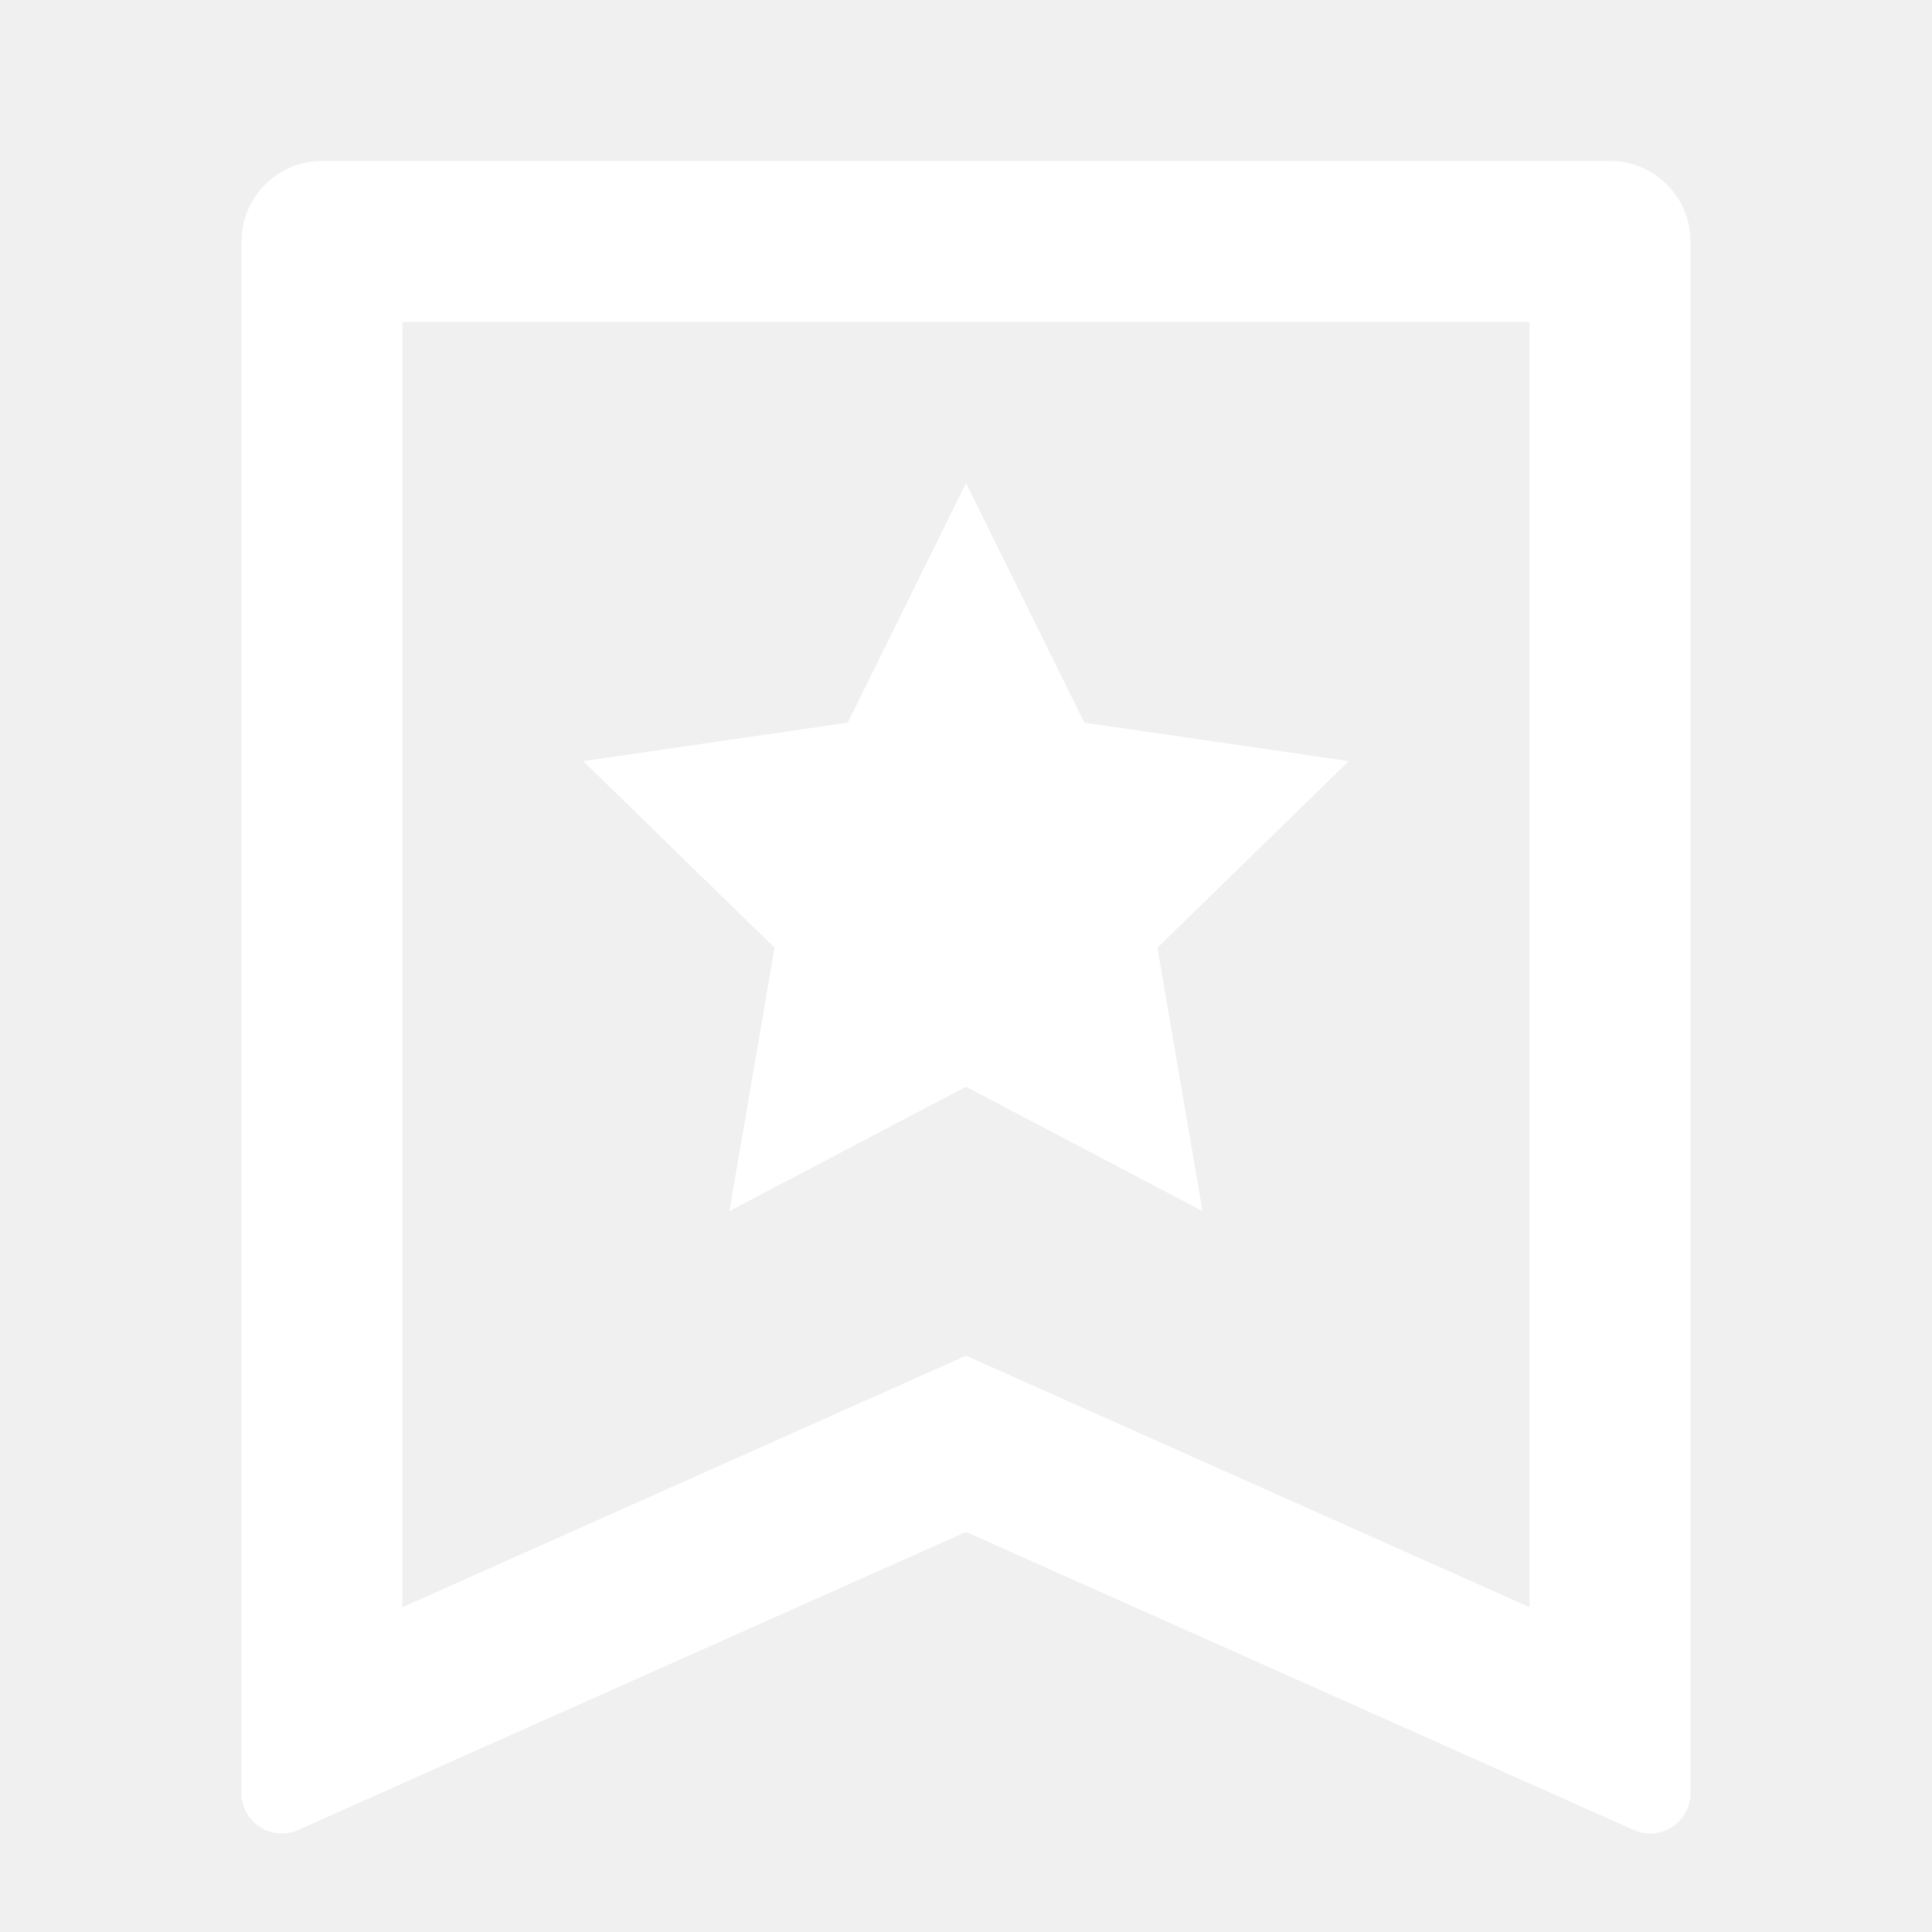
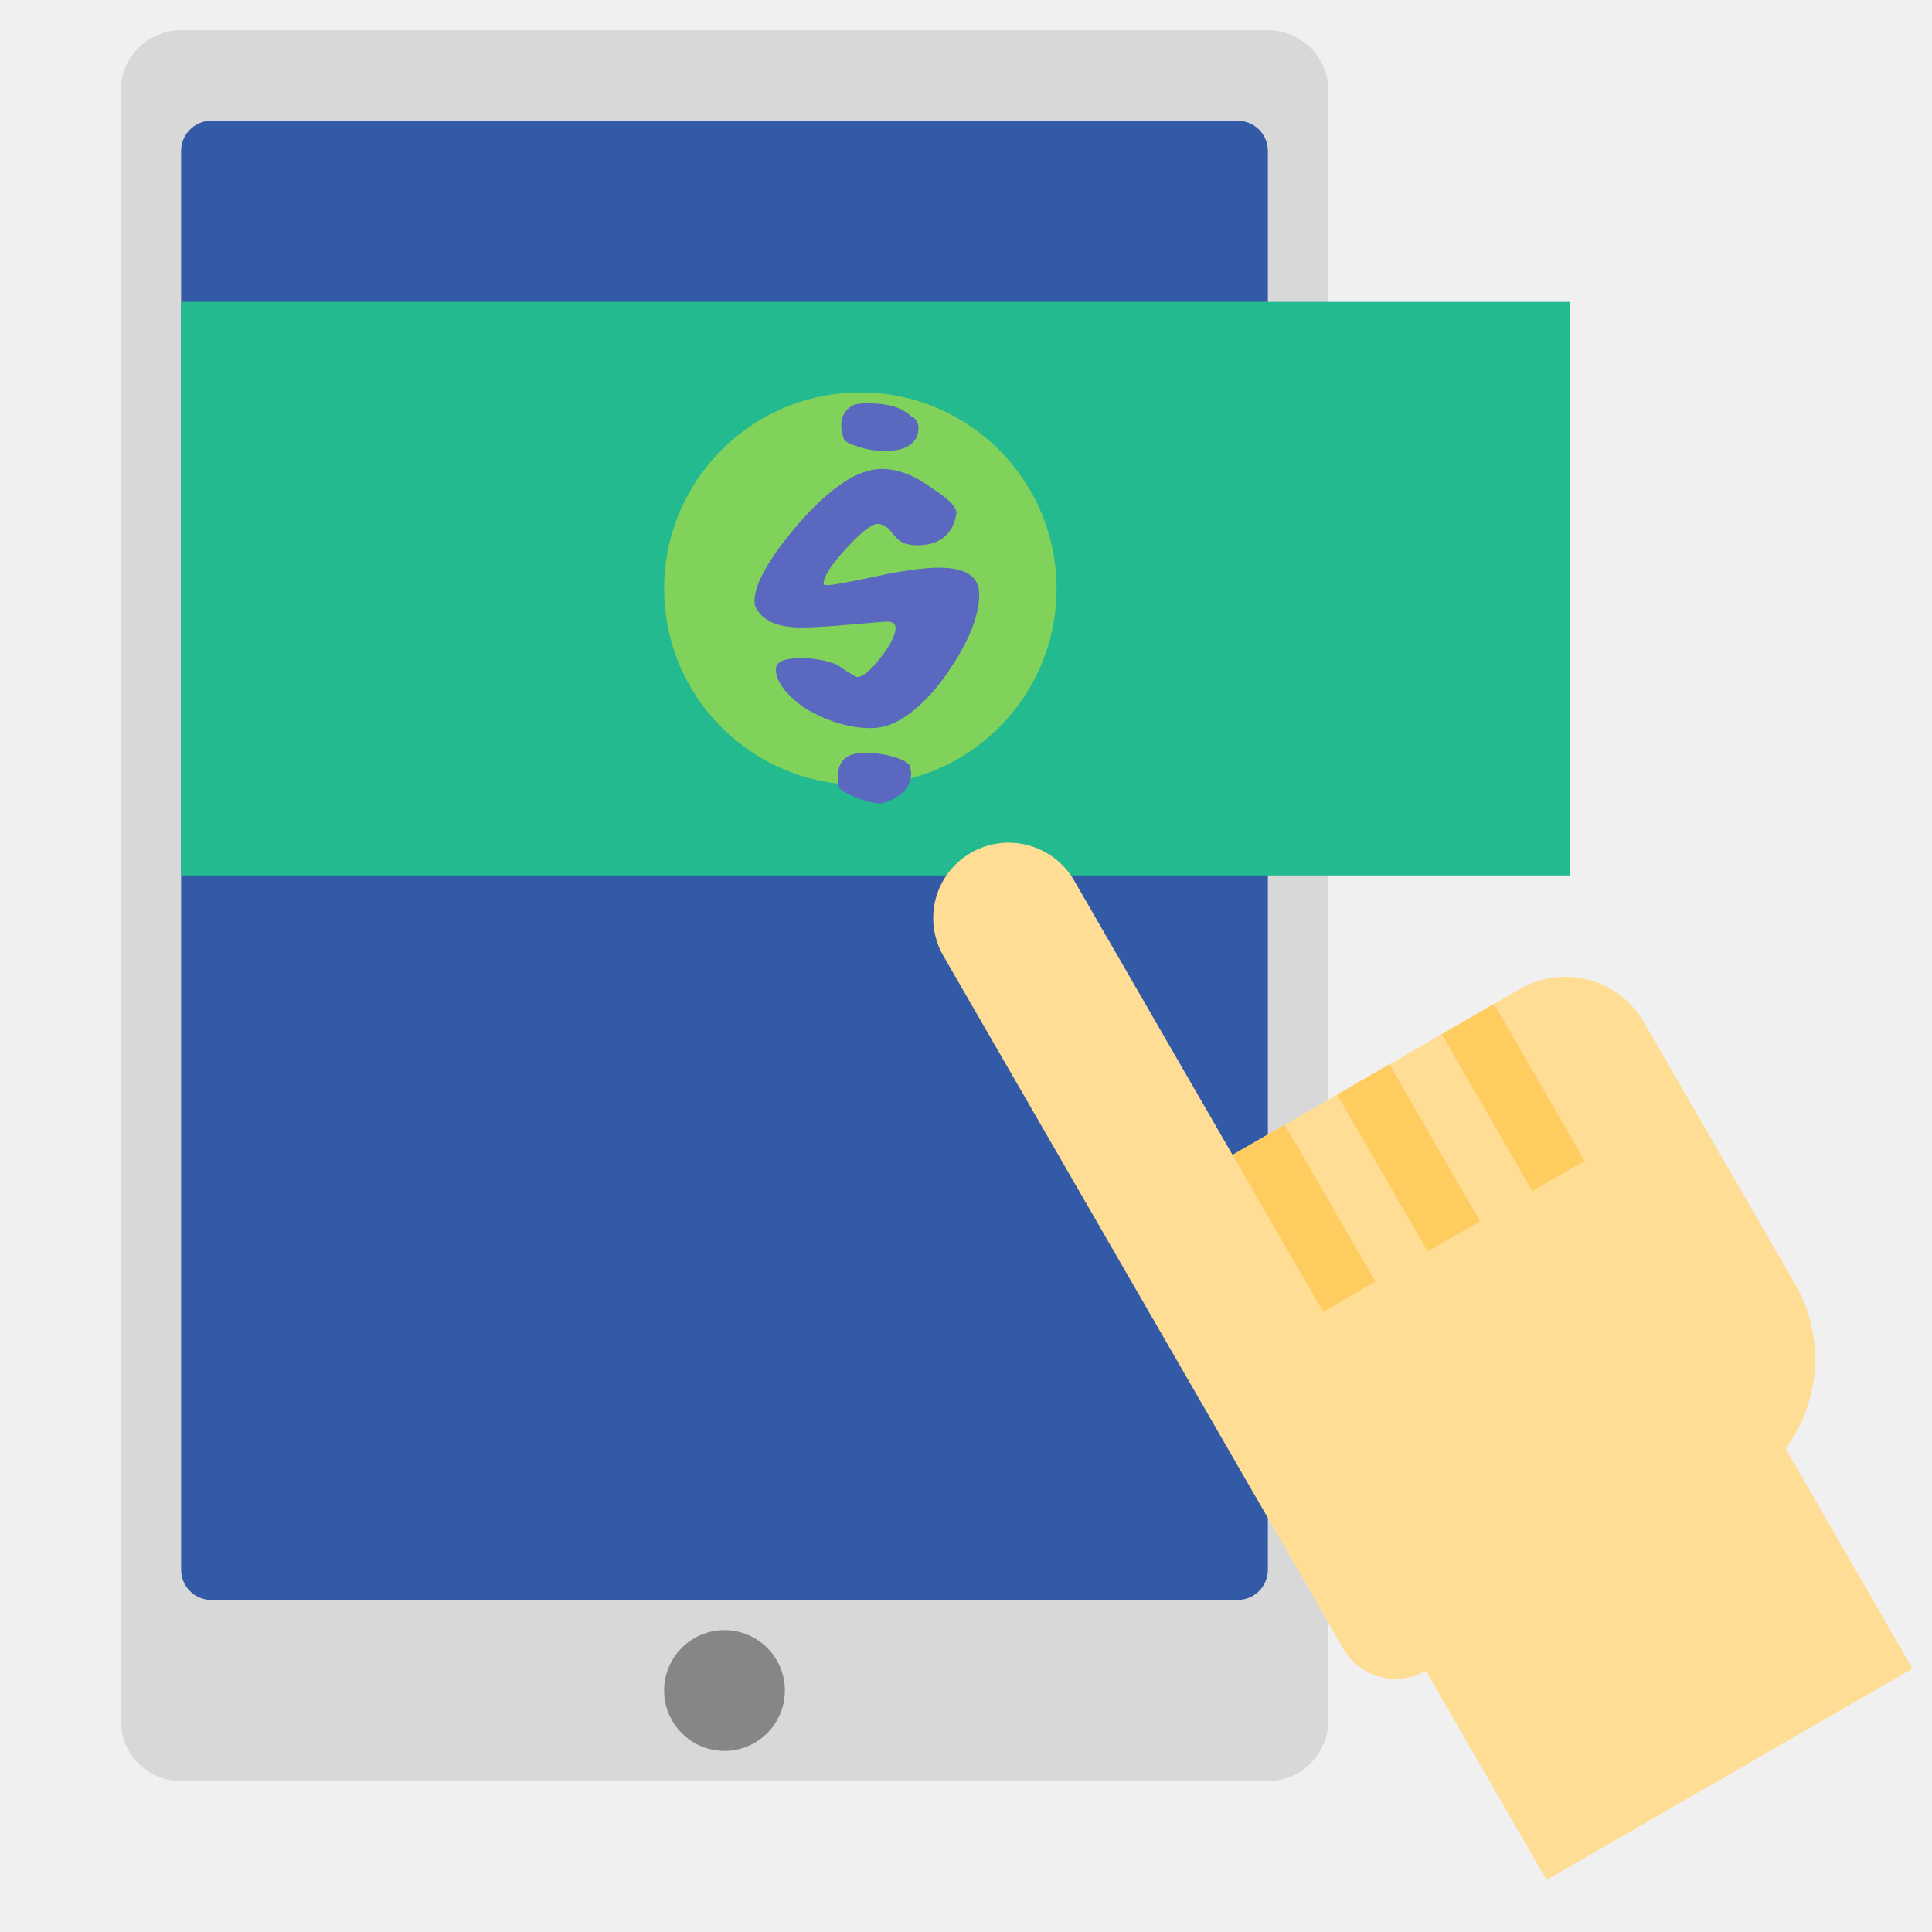
- <svg xmlns="http://www.w3.org/2000/svg" viewBox="0 0 24 24" height="24" width="24" fill="white">
-   <g>
-     <path fill="none" d="M0 0h24v24H0z" />
-     <path d="M4 2h16a1 1 0 0 1 1 1v19.276a.5.5 0 0 1-.704.457L12 19.03l-8.296 3.702A.5.5 0 0 1 3 22.276V3a1 1 0 0 1 1-1zm15 17.965V4H5v15.965l7-3.124 7 3.124zM12 13.5l-2.939 1.545.561-3.272-2.377-2.318 3.286-.478L12 6l1.47 2.977 3.285.478-2.377 2.318.56 3.272L12 13.5z" />
+ <svg xmlns="http://www.w3.org/2000/svg" width="128" height="128" viewBox="0 0 64 64">
+   <g fill="none" fill-rule="evenodd">
+     <rect width="58" height="40" x="-5" y="10" fill="#D8D8D8" rx="2" transform="rotate(90 24 30)" />
+     <circle cx="24" cy="56" r="2" fill="#868686" transform="rotate(90 24 56)" />
+     <rect width="49" height="36" x="-.5" y="10.5" fill="#325AA6" rx="1" transform="rotate(90 24 28.5)" />
+     <rect width="46" height="19" x="6" y="10" fill="#22BA8E" />
+     <circle cx="28.5" cy="19.5" r="6.5" fill="#80D25B" />
+     <rect width="14" height="12" x="47.294" y="47.579" fill="#FFDD95" transform="rotate(-30 54.294 53.579)" />
+     <path fill="#FFDD95" d="M41.477,35.673 L52.477,35.673 C54.134,35.673 55.477,37.026 55.477,38.666 L55.477,48.683 C55.477,51.439 53.242,53.673 50.485,53.673 L38.475,53.673 C37.372,53.673 36.477,52.781 36.477,51.678 L36.477,37.92 L36.477,25.176 C36.477,23.794 37.587,22.673 38.977,22.673 C40.358,22.673 41.477,23.799 41.477,25.176 L41.477,35.673 Z" transform="rotate(-30 45.977 38.173)" />
+     <path stroke="#FFCC60" stroke-linecap="square" stroke-width="2" d="M43.196,38.356 L43.196,42.356" transform="rotate(-30 43.196 40.356)" />
+     <path stroke="#FFCC60" stroke-linecap="square" stroke-width="2" d="M46.66,36.356 L46.66,40.356" transform="rotate(-30 46.66 38.356)" />
+     <path stroke="#FFCC60" stroke-linecap="square" stroke-width="2" d="M50.124,34.356 L50.124,38.356" transform="rotate(-30 50.124 36.356)" />
+     <path fill="#5B68C0" d="M30.166,13.779 C30.338,13.854 30.423,13.989 30.423,14.182 C30.423,14.472 30.289,14.681 30.021,14.81 C29.849,14.896 29.607,14.939 29.296,14.939 C29.017,14.939 28.732,14.893 28.442,14.802 C28.152,14.711 27.991,14.628 27.959,14.552 C27.776,14.037 27.868,13.666 28.233,13.441 C28.319,13.387 28.485,13.36 28.732,13.36 C29.409,13.36 29.887,13.5 30.166,13.779 Z M32.437,19.691 C32.437,20.475 32.018,21.436 31.181,22.574 C30.375,23.605 29.602,24.121 28.861,24.121 C28.131,24.121 27.39,23.895 26.638,23.444 C25.994,22.972 25.682,22.537 25.704,22.139 C25.725,21.914 25.999,21.801 26.525,21.801 C26.966,21.801 27.374,21.876 27.75,22.027 C27.878,22.134 28.088,22.268 28.378,22.429 C28.56,22.44 28.821,22.231 29.159,21.801 C29.497,21.371 29.666,21.039 29.666,20.802 C29.666,20.663 29.575,20.593 29.393,20.593 C29.296,20.593 28.888,20.625 28.168,20.69 C27.449,20.754 26.907,20.786 26.541,20.786 C25.725,20.786 25.215,20.545 25.011,20.061 C25,20.051 24.995,19.997 24.995,19.9 C24.995,19.342 25.478,18.493 26.445,17.355 C27.508,16.142 28.426,15.535 29.199,15.535 C29.747,15.535 30.3,15.744 30.858,16.163 C31.449,16.539 31.723,16.829 31.68,17.033 C31.551,17.72 31.116,18.064 30.375,18.064 C30.257,18.064 30.128,18.045 29.989,18.008 C29.849,17.97 29.704,17.852 29.554,17.653 C29.403,17.455 29.242,17.355 29.07,17.355 C28.877,17.355 28.531,17.626 28.031,18.169 C27.532,18.711 27.282,19.1 27.282,19.336 C27.282,19.369 27.325,19.385 27.411,19.385 C27.572,19.385 28.104,19.288 29.006,19.095 C29.908,18.902 30.611,18.805 31.116,18.805 C31.997,18.805 32.437,19.1 32.437,19.691 Z M30.182,25.619 C30.182,26.07 29.876,26.397 29.264,26.601 C29.103,26.644 28.815,26.588 28.402,26.432 C27.988,26.276 27.776,26.134 27.766,26.005 C27.712,25.554 27.803,25.248 28.039,25.087 C28.168,24.99 28.378,24.942 28.668,24.942 C29.022,24.942 29.35,24.99 29.65,25.087 C29.951,25.184 30.115,25.283 30.142,25.385 C30.168,25.487 30.182,25.565 30.182,25.619 Z" />
  </g>
</svg>
